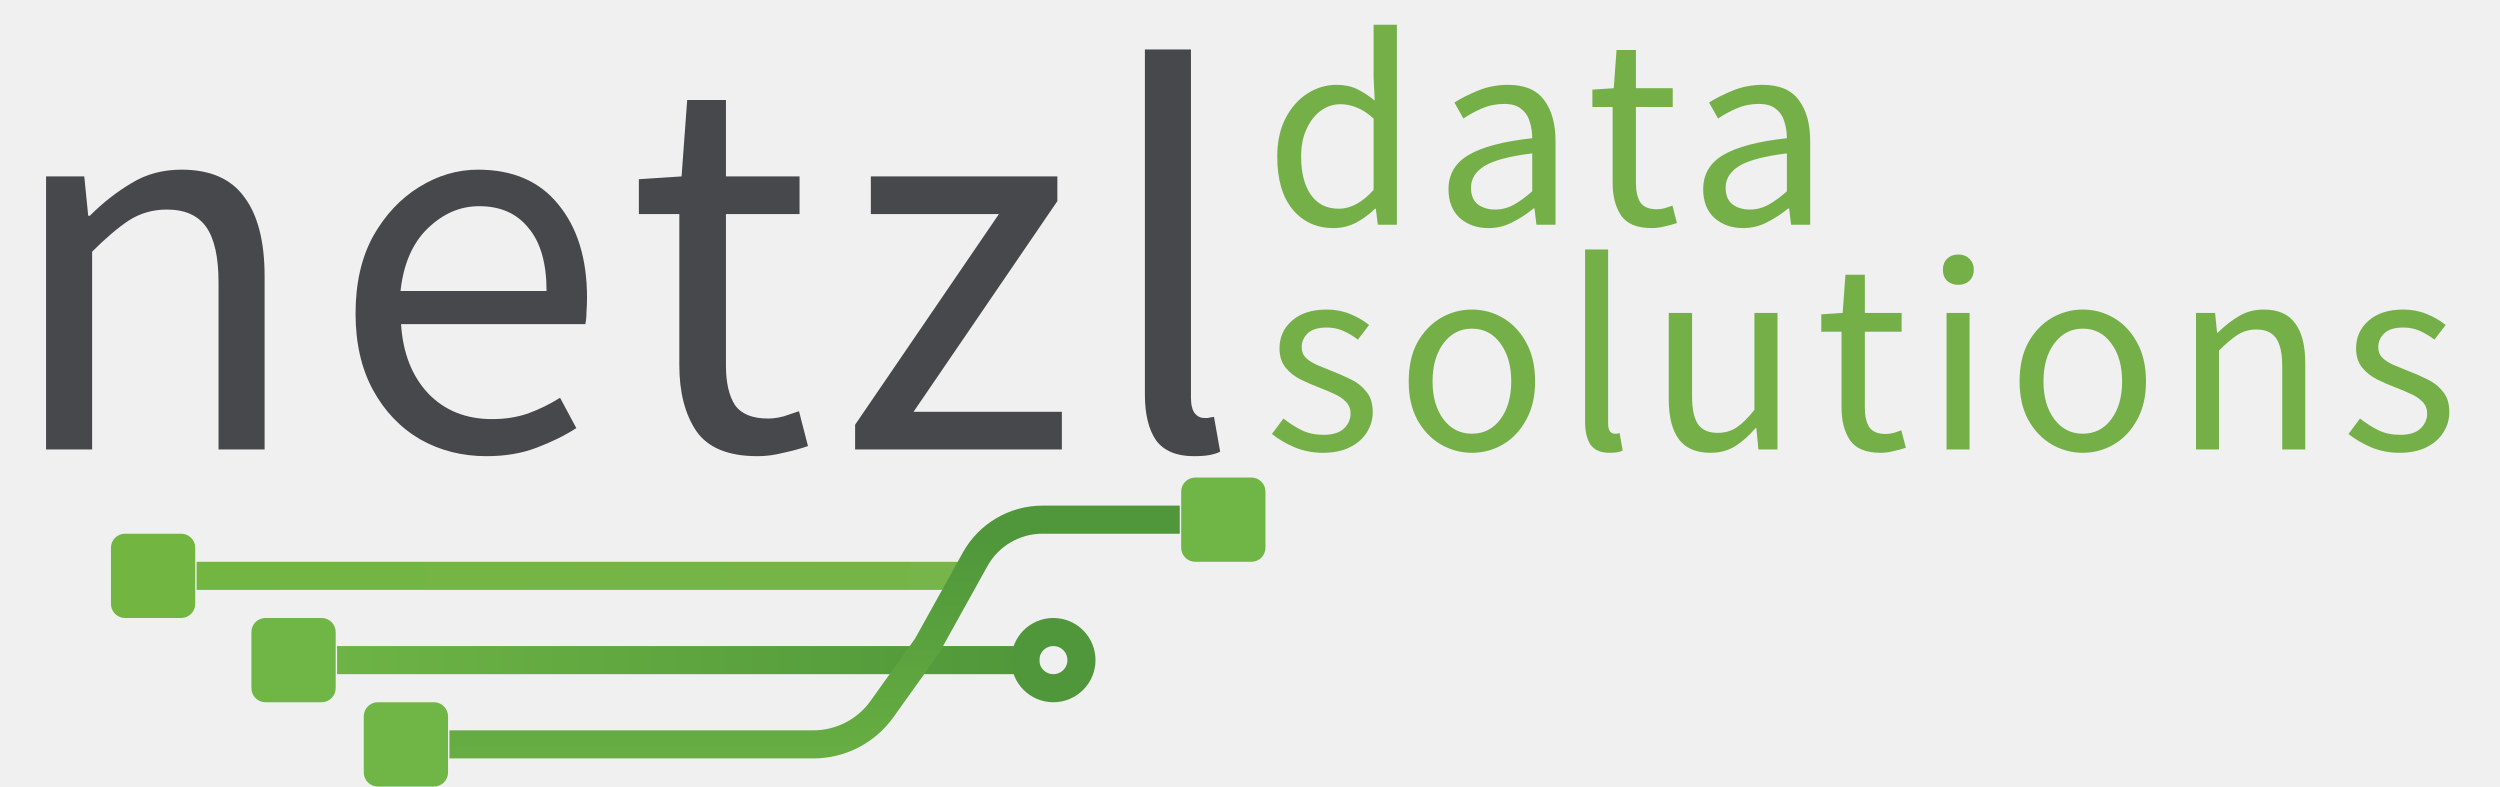
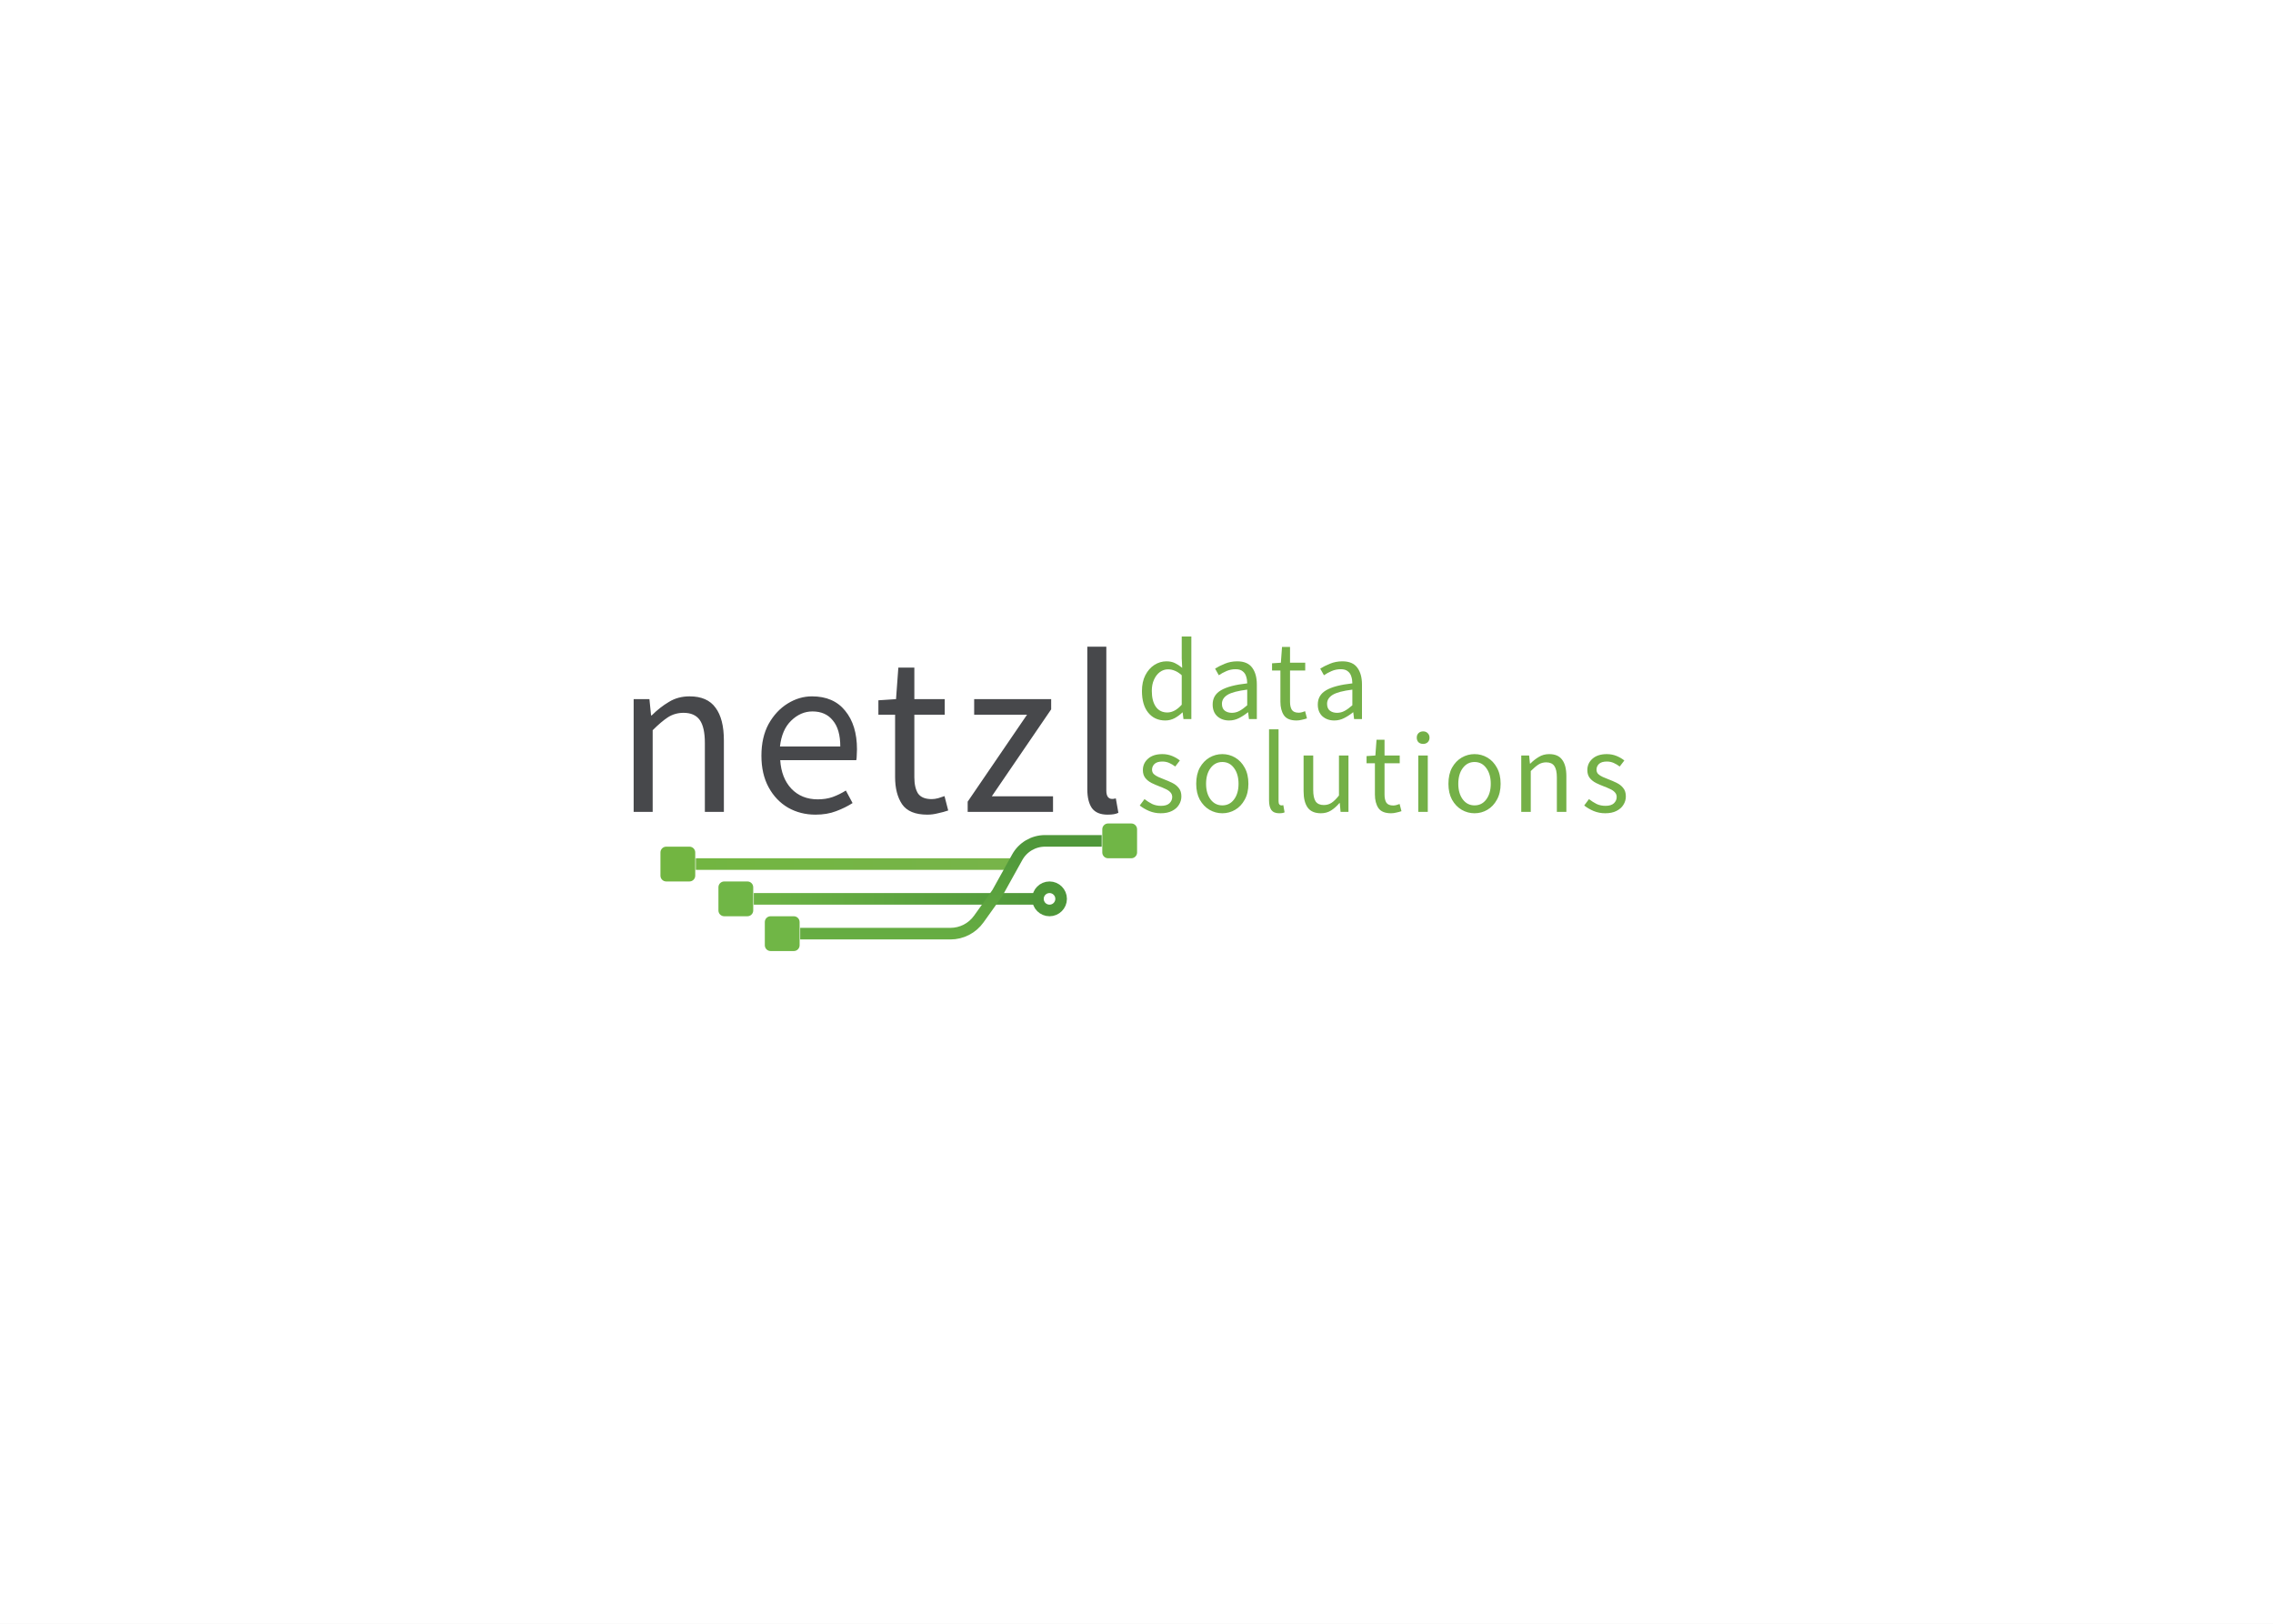
- <svg xmlns="http://www.w3.org/2000/svg" width="89" height="28" viewBox="0 0 89 28" fill="none">
-   <path d="M1.64 16V6.28H3L3.14 7.68H3.2C3.667 7.213 4.16 6.827 4.68 6.52C5.2 6.2 5.793 6.04 6.46 6.04C7.487 6.04 8.233 6.367 8.7 7.02C9.18 7.66 9.42 8.6 9.42 9.84V16H7.78V10.06C7.78 9.153 7.633 8.493 7.34 8.08C7.047 7.667 6.58 7.46 5.94 7.46C5.447 7.46 5 7.587 4.6 7.84C4.213 8.093 3.773 8.467 3.28 8.96V16H1.64ZM17.317 16.24C16.451 16.24 15.664 16.04 14.957 15.64C14.251 15.227 13.691 14.64 13.277 13.88C12.864 13.12 12.658 12.213 12.658 11.16C12.658 10.093 12.864 9.18 13.277 8.42C13.704 7.66 14.251 7.073 14.918 6.66C15.584 6.247 16.284 6.04 17.017 6.04C18.258 6.04 19.211 6.453 19.878 7.28C20.558 8.107 20.898 9.213 20.898 10.6C20.898 10.773 20.891 10.947 20.878 11.12C20.878 11.28 20.864 11.42 20.837 11.54H14.277C14.344 12.567 14.664 13.387 15.238 14C15.824 14.613 16.584 14.92 17.517 14.92C17.984 14.92 18.411 14.853 18.797 14.72C19.198 14.573 19.578 14.387 19.938 14.16L20.517 15.24C20.104 15.507 19.631 15.74 19.098 15.94C18.578 16.14 17.984 16.24 17.317 16.24ZM14.258 10.36H19.457C19.457 9.373 19.244 8.627 18.817 8.12C18.404 7.6 17.817 7.34 17.058 7.34C16.378 7.34 15.764 7.607 15.217 8.14C14.684 8.66 14.364 9.4 14.258 10.36ZM26.964 16.24C25.924 16.24 25.197 15.94 24.784 15.34C24.384 14.74 24.184 13.96 24.184 13V7.62H22.744V6.38L24.264 6.28L24.464 3.56H25.844V6.28H28.464V7.62H25.844V13.02C25.844 13.62 25.951 14.087 26.164 14.42C26.391 14.74 26.784 14.9 27.344 14.9C27.517 14.9 27.704 14.873 27.904 14.82C28.104 14.753 28.284 14.693 28.444 14.64L28.764 15.88C28.497 15.973 28.204 16.053 27.884 16.12C27.577 16.2 27.271 16.24 26.964 16.24ZM30.442 16V15.12L35.562 7.62H31.002V6.28H37.642V7.16L32.522 14.66H37.802V16H30.442ZM42.498 16.24C41.885 16.24 41.438 16.053 41.158 15.68C40.891 15.293 40.758 14.747 40.758 14.04V1.76H42.398V14.16C42.398 14.413 42.445 14.6 42.538 14.72C42.631 14.827 42.738 14.88 42.858 14.88C42.911 14.88 42.958 14.88 42.998 14.88C43.051 14.867 43.125 14.853 43.218 14.84L43.438 16.08C43.331 16.133 43.205 16.173 43.058 16.2C42.911 16.227 42.725 16.24 42.498 16.24Z" fill="#47484B" />
-   <path d="M47.48 8.12C46.873 8.12 46.387 7.9 46.02 7.46C45.653 7.013 45.47 6.387 45.47 5.58C45.47 5.053 45.567 4.6 45.76 4.22C45.96 3.833 46.22 3.537 46.54 3.33C46.867 3.123 47.213 3.02 47.58 3.02C47.86 3.02 48.103 3.07 48.31 3.17C48.517 3.27 48.727 3.407 48.94 3.58L48.9 2.75V0.88H49.73V8H49.05L48.98 7.43H48.95C48.763 7.617 48.543 7.78 48.29 7.92C48.037 8.053 47.767 8.12 47.48 8.12ZM47.66 7.43C48.087 7.43 48.5 7.207 48.9 6.76V4.22C48.693 4.033 48.493 3.903 48.3 3.83C48.113 3.75 47.92 3.71 47.72 3.71C47.46 3.71 47.223 3.79 47.01 3.95C46.803 4.103 46.637 4.32 46.51 4.6C46.383 4.873 46.32 5.197 46.32 5.57C46.32 6.15 46.437 6.607 46.67 6.94C46.903 7.267 47.233 7.43 47.66 7.43ZM52.987 8.12C52.58 8.12 52.24 8 51.967 7.76C51.7 7.513 51.567 7.173 51.567 6.74C51.567 6.207 51.803 5.8 52.277 5.52C52.757 5.233 53.514 5.033 54.547 4.92C54.547 4.713 54.517 4.517 54.457 4.33C54.404 4.143 54.303 3.993 54.157 3.88C54.017 3.76 53.813 3.7 53.547 3.7C53.267 3.7 53.004 3.753 52.757 3.86C52.51 3.967 52.29 4.087 52.097 4.22L51.777 3.65C52.004 3.503 52.28 3.363 52.607 3.23C52.94 3.09 53.3 3.02 53.687 3.02C54.28 3.02 54.71 3.203 54.977 3.57C55.243 3.93 55.377 4.413 55.377 5.02V8H54.697L54.627 7.42H54.597C54.37 7.607 54.12 7.77 53.847 7.91C53.58 8.05 53.294 8.12 52.987 8.12ZM53.227 7.46C53.46 7.46 53.68 7.403 53.887 7.29C54.093 7.177 54.313 7.017 54.547 6.81V5.46C53.74 5.56 53.173 5.71 52.847 5.91C52.527 6.11 52.367 6.367 52.367 6.68C52.367 6.953 52.45 7.153 52.617 7.28C52.783 7.4 52.987 7.46 53.227 7.46ZM58.799 8.12C58.279 8.12 57.916 7.97 57.709 7.67C57.509 7.37 57.409 6.98 57.409 6.5V3.81H56.689V3.19L57.449 3.14L57.549 1.78H58.239V3.14H59.549V3.81H58.239V6.51C58.239 6.81 58.293 7.043 58.399 7.21C58.513 7.37 58.709 7.45 58.989 7.45C59.076 7.45 59.169 7.437 59.269 7.41C59.369 7.377 59.459 7.347 59.539 7.32L59.699 7.94C59.566 7.987 59.419 8.027 59.259 8.06C59.106 8.1 58.953 8.12 58.799 8.12ZM62.053 8.12C61.647 8.12 61.307 8 61.033 7.76C60.767 7.513 60.633 7.173 60.633 6.74C60.633 6.207 60.87 5.8 61.343 5.52C61.823 5.233 62.58 5.033 63.613 4.92C63.613 4.713 63.583 4.517 63.523 4.33C63.47 4.143 63.37 3.993 63.223 3.88C63.083 3.76 62.88 3.7 62.613 3.7C62.333 3.7 62.07 3.753 61.823 3.86C61.577 3.967 61.357 4.087 61.163 4.22L60.843 3.65C61.07 3.503 61.347 3.363 61.673 3.23C62.007 3.09 62.367 3.02 62.753 3.02C63.347 3.02 63.777 3.203 64.043 3.57C64.31 3.93 64.443 4.413 64.443 5.02V8H63.763L63.693 7.42H63.663C63.437 7.607 63.187 7.77 62.913 7.91C62.647 8.05 62.36 8.12 62.053 8.12ZM62.293 7.46C62.527 7.46 62.747 7.403 62.953 7.29C63.16 7.177 63.38 7.017 63.613 6.81V5.46C62.807 5.56 62.24 5.71 61.913 5.91C61.593 6.11 61.433 6.367 61.433 6.68C61.433 6.953 61.517 7.153 61.683 7.28C61.85 7.4 62.053 7.46 62.293 7.46ZM47.09 16.12C46.743 16.12 46.413 16.057 46.1 15.93C45.787 15.797 45.513 15.637 45.28 15.45L45.69 14.9C45.903 15.067 46.123 15.207 46.35 15.32C46.577 15.427 46.833 15.48 47.12 15.48C47.44 15.48 47.68 15.407 47.84 15.26C48 15.107 48.08 14.927 48.08 14.72C48.08 14.553 48.023 14.413 47.91 14.3C47.803 14.187 47.663 14.093 47.49 14.02C47.323 13.94 47.15 13.867 46.97 13.8C46.743 13.713 46.52 13.617 46.3 13.51C46.08 13.397 45.9 13.253 45.76 13.08C45.62 12.9 45.55 12.673 45.55 12.4C45.55 12.007 45.697 11.68 45.99 11.42C46.29 11.153 46.703 11.02 47.23 11.02C47.53 11.02 47.81 11.073 48.07 11.18C48.33 11.287 48.553 11.417 48.74 11.57L48.34 12.09C48.173 11.963 48 11.86 47.82 11.78C47.64 11.7 47.443 11.66 47.23 11.66C46.923 11.66 46.697 11.73 46.55 11.87C46.41 12.01 46.34 12.173 46.34 12.36C46.34 12.513 46.39 12.64 46.49 12.74C46.59 12.833 46.72 12.917 46.88 12.99C47.04 13.057 47.21 13.127 47.39 13.2C47.623 13.287 47.853 13.387 48.08 13.5C48.307 13.607 48.493 13.753 48.64 13.94C48.793 14.12 48.87 14.363 48.87 14.67C48.87 14.93 48.8 15.17 48.66 15.39C48.527 15.61 48.327 15.787 48.06 15.92C47.8 16.053 47.477 16.12 47.09 16.12ZM52.4 16.12C52.006 16.12 51.636 16.02 51.289 15.82C50.95 15.62 50.673 15.33 50.459 14.95C50.253 14.57 50.15 14.113 50.15 13.58C50.15 13.033 50.253 12.57 50.459 12.19C50.673 11.81 50.95 11.52 51.289 11.32C51.636 11.12 52.006 11.02 52.4 11.02C52.8 11.02 53.169 11.12 53.51 11.32C53.849 11.52 54.123 11.81 54.33 12.19C54.543 12.57 54.65 13.033 54.65 13.58C54.65 14.113 54.543 14.57 54.33 14.95C54.123 15.33 53.849 15.62 53.51 15.82C53.169 16.02 52.8 16.12 52.4 16.12ZM52.4 15.44C52.819 15.44 53.156 15.27 53.41 14.93C53.669 14.583 53.8 14.133 53.8 13.58C53.8 13.02 53.669 12.567 53.41 12.22C53.156 11.873 52.819 11.7 52.4 11.7C51.986 11.7 51.65 11.873 51.389 12.22C51.13 12.567 50.999 13.02 50.999 13.58C50.999 14.133 51.13 14.583 51.389 14.93C51.65 15.27 51.986 15.44 52.4 15.44ZM57.299 16.12C56.993 16.12 56.769 16.027 56.629 15.84C56.496 15.647 56.429 15.373 56.429 15.02V8.88H57.249V15.08C57.249 15.207 57.273 15.3 57.319 15.36C57.366 15.413 57.419 15.44 57.479 15.44C57.506 15.44 57.529 15.44 57.549 15.44C57.576 15.433 57.613 15.427 57.659 15.42L57.769 16.04C57.716 16.067 57.653 16.087 57.579 16.1C57.506 16.113 57.413 16.12 57.299 16.12ZM60.898 16.12C60.385 16.12 60.008 15.96 59.768 15.64C59.528 15.313 59.408 14.84 59.408 14.22V11.14H60.238V14.11C60.238 14.563 60.308 14.893 60.448 15.1C60.595 15.307 60.828 15.41 61.148 15.41C61.401 15.41 61.625 15.347 61.818 15.22C62.018 15.087 62.231 14.877 62.458 14.59V11.14H63.278V16H62.598L62.528 15.24H62.498C62.272 15.507 62.032 15.72 61.778 15.88C61.525 16.04 61.231 16.12 60.898 16.12ZM66.948 16.12C66.428 16.12 66.064 15.97 65.858 15.67C65.658 15.37 65.558 14.98 65.558 14.5V11.81H64.838V11.19L65.598 11.14L65.698 9.78H66.388V11.14H67.698V11.81H66.388V14.51C66.388 14.81 66.441 15.043 66.548 15.21C66.661 15.37 66.858 15.45 67.138 15.45C67.224 15.45 67.318 15.437 67.418 15.41C67.518 15.377 67.608 15.347 67.688 15.32L67.848 15.94C67.714 15.987 67.568 16.027 67.408 16.06C67.254 16.1 67.101 16.12 66.948 16.12ZM69.297 16V11.14H70.117V16H69.297ZM69.717 10.14C69.557 10.14 69.423 10.093 69.317 10C69.217 9.9 69.167 9.767 69.167 9.6C69.167 9.44 69.217 9.31 69.317 9.21C69.423 9.11 69.557 9.06 69.717 9.06C69.877 9.06 70.007 9.11 70.107 9.21C70.213 9.31 70.267 9.44 70.267 9.6C70.267 9.767 70.213 9.9 70.107 10C70.007 10.093 69.877 10.14 69.717 10.14ZM74.147 16.12C73.754 16.12 73.384 16.02 73.037 15.82C72.698 15.62 72.421 15.33 72.207 14.95C72.001 14.57 71.897 14.113 71.897 13.58C71.897 13.033 72.001 12.57 72.207 12.19C72.421 11.81 72.698 11.52 73.037 11.32C73.384 11.12 73.754 11.02 74.147 11.02C74.547 11.02 74.918 11.12 75.257 11.32C75.597 11.52 75.871 11.81 76.078 12.19C76.291 12.57 76.397 13.033 76.397 13.58C76.397 14.113 76.291 14.57 76.078 14.95C75.871 15.33 75.597 15.62 75.257 15.82C74.918 16.02 74.547 16.12 74.147 16.12ZM74.147 15.44C74.567 15.44 74.904 15.27 75.157 14.93C75.418 14.583 75.547 14.133 75.547 13.58C75.547 13.02 75.418 12.567 75.157 12.22C74.904 11.873 74.567 11.7 74.147 11.7C73.734 11.7 73.397 11.873 73.138 12.22C72.877 12.567 72.748 13.02 72.748 13.58C72.748 14.133 72.877 14.583 73.138 14.93C73.397 15.27 73.734 15.44 74.147 15.44ZM78.177 16V11.14H78.857L78.927 11.84H78.957C79.191 11.607 79.437 11.413 79.697 11.26C79.957 11.1 80.254 11.02 80.587 11.02C81.101 11.02 81.474 11.183 81.707 11.51C81.947 11.83 82.067 12.3 82.067 12.92V16H81.247V13.03C81.247 12.577 81.174 12.247 81.027 12.04C80.881 11.833 80.647 11.73 80.327 11.73C80.081 11.73 79.857 11.793 79.657 11.92C79.464 12.047 79.244 12.233 78.997 12.48V16H78.177ZM85.416 16.12C85.07 16.12 84.74 16.057 84.426 15.93C84.113 15.797 83.84 15.637 83.606 15.45L84.016 14.9C84.23 15.067 84.45 15.207 84.676 15.32C84.903 15.427 85.159 15.48 85.446 15.48C85.766 15.48 86.006 15.407 86.166 15.26C86.326 15.107 86.406 14.927 86.406 14.72C86.406 14.553 86.35 14.413 86.236 14.3C86.129 14.187 85.99 14.093 85.816 14.02C85.65 13.94 85.476 13.867 85.296 13.8C85.07 13.713 84.846 13.617 84.626 13.51C84.406 13.397 84.226 13.253 84.086 13.08C83.946 12.9 83.876 12.673 83.876 12.4C83.876 12.007 84.023 11.68 84.316 11.42C84.616 11.153 85.029 11.02 85.556 11.02C85.856 11.02 86.136 11.073 86.396 11.18C86.656 11.287 86.879 11.417 87.066 11.57L86.666 12.09C86.499 11.963 86.326 11.86 86.146 11.78C85.966 11.7 85.769 11.66 85.556 11.66C85.249 11.66 85.023 11.73 84.876 11.87C84.736 12.01 84.666 12.173 84.666 12.36C84.666 12.513 84.716 12.64 84.816 12.74C84.916 12.833 85.046 12.917 85.206 12.99C85.366 13.057 85.536 13.127 85.716 13.2C85.95 13.287 86.18 13.387 86.406 13.5C86.633 13.607 86.82 13.753 86.966 13.94C87.12 14.12 87.196 14.363 87.196 14.67C87.196 14.93 87.126 15.17 86.986 15.39C86.853 15.61 86.653 15.787 86.386 15.92C86.126 16.053 85.803 16.12 85.416 16.12Z" fill="#74B047" />
-   <line x1="7" y1="20.5" x2="34.1" y2="20.5" stroke="url(#paint0_linear_15_33)" />
-   <path d="M12 23.5L37 23.5" stroke="url(#paint1_linear_15_33)" />
-   <rect x="8.95" y="22" width="3" height="3" rx="0.5" fill="#70B646" />
-   <path d="M37.5 22.5C38.052 22.5 38.5 22.948 38.5 23.5C38.5 24.052 38.052 24.5 37.5 24.5C36.948 24.5 36.5 24.052 36.5 23.5C36.5 22.948 36.948 22.5 37.5 22.5Z" stroke="#4F973A" />
-   <path d="M16 26.5H19.351H28.956C29.925 26.5 30.834 26.032 31.397 25.244L33 23L34.717 19.909C35.2 19.039 36.117 18.5 37.112 18.5H42" stroke="url(#paint2_linear_15_33)" />
-   <path d="M12.95 25.5C12.95 25.224 13.174 25 13.45 25H15.45C15.726 25 15.95 25.224 15.95 25.5V27.5C15.95 27.776 15.726 28 15.45 28H13.45C13.174 28 12.95 27.776 12.95 27.5V25.5Z" fill="#70B646" />
-   <path d="M42.05 17.5C42.05 17.224 42.274 17 42.55 17H44.55C44.826 17 45.05 17.224 45.05 17.5V19.5C45.05 19.776 44.826 20 44.55 20H42.55C42.274 20 42.05 19.776 42.05 19.5V17.5Z" fill="#70B646" />
-   <rect x="3.95" y="19" width="3" height="3" rx="0.5" fill="#72B541" />
+ <svg xmlns="http://www.w3.org/2000/svg" width="196" height="140" viewBox="0 0 196 140" fill="none">
+   <rect width="196" height="140" fill="white" />
+   <path d="M54.64 70V60.28H56L56.14 61.68H56.2C56.667 61.213 57.16 60.827 57.68 60.52C58.2 60.2 58.793 60.04 59.46 60.04C60.487 60.04 61.233 60.367 61.7 61.02C62.18 61.66 62.42 62.6 62.42 63.84V70H60.78V64.06C60.78 63.153 60.633 62.493 60.34 62.08C60.047 61.667 59.58 61.46 58.94 61.46C58.447 61.46 58 61.587 57.6 61.84C57.213 62.093 56.773 62.467 56.28 62.96V70H54.64ZM70.317 70.24C69.451 70.24 68.664 70.04 67.957 69.64C67.251 69.227 66.691 68.64 66.278 67.88C65.864 67.12 65.657 66.213 65.657 65.16C65.657 64.093 65.864 63.18 66.278 62.42C66.704 61.66 67.251 61.073 67.918 60.66C68.584 60.247 69.284 60.04 70.017 60.04C71.257 60.04 72.211 60.453 72.877 61.28C73.558 62.107 73.897 63.213 73.897 64.6C73.897 64.773 73.891 64.947 73.877 65.12C73.877 65.28 73.864 65.42 73.838 65.54H67.278C67.344 66.567 67.664 67.387 68.237 68C68.824 68.613 69.584 68.92 70.517 68.92C70.984 68.92 71.411 68.853 71.797 68.72C72.198 68.573 72.578 68.387 72.938 68.16L73.517 69.24C73.104 69.507 72.631 69.74 72.097 69.94C71.578 70.14 70.984 70.24 70.317 70.24ZM67.257 64.36H72.457C72.457 63.373 72.244 62.627 71.817 62.12C71.404 61.6 70.817 61.34 70.058 61.34C69.377 61.34 68.764 61.607 68.218 62.14C67.684 62.66 67.364 63.4 67.257 64.36ZM79.964 70.24C78.924 70.24 78.197 69.94 77.784 69.34C77.384 68.74 77.184 67.96 77.184 67V61.62H75.744V60.38L77.264 60.28L77.464 57.56H78.844V60.28H81.464V61.62H78.844V67.02C78.844 67.62 78.951 68.087 79.164 68.42C79.391 68.74 79.784 68.9 80.344 68.9C80.517 68.9 80.704 68.873 80.904 68.82C81.104 68.753 81.284 68.693 81.444 68.64L81.764 69.88C81.497 69.973 81.204 70.053 80.884 70.12C80.577 70.2 80.271 70.24 79.964 70.24ZM83.442 70V69.12L88.562 61.62H84.002V60.28H90.642V61.16L85.522 68.66H90.802V70H83.442ZM95.498 70.24C94.885 70.24 94.438 70.053 94.158 69.68C93.891 69.293 93.758 68.747 93.758 68.04V55.76H95.398V68.16C95.398 68.413 95.445 68.6 95.538 68.72C95.631 68.827 95.738 68.88 95.858 68.88C95.911 68.88 95.958 68.88 95.998 68.88C96.051 68.867 96.125 68.853 96.218 68.84L96.438 70.08C96.331 70.133 96.205 70.173 96.058 70.2C95.911 70.227 95.725 70.24 95.498 70.24Z" fill="#47484B" />
+   <path d="M100.48 62.12C99.873 62.12 99.387 61.9 99.02 61.46C98.653 61.013 98.47 60.387 98.47 59.58C98.47 59.053 98.567 58.6 98.76 58.22C98.96 57.833 99.22 57.537 99.54 57.33C99.867 57.123 100.213 57.02 100.58 57.02C100.86 57.02 101.103 57.07 101.31 57.17C101.517 57.27 101.727 57.407 101.94 57.58L101.9 56.75V54.88H102.73V62H102.05L101.98 61.43H101.95C101.763 61.617 101.543 61.78 101.29 61.92C101.037 62.053 100.767 62.12 100.48 62.12ZM100.66 61.43C101.087 61.43 101.5 61.207 101.9 60.76V58.22C101.693 58.033 101.493 57.903 101.3 57.83C101.113 57.75 100.92 57.71 100.72 57.71C100.46 57.71 100.223 57.79 100.01 57.95C99.803 58.103 99.637 58.32 99.51 58.6C99.383 58.873 99.32 59.197 99.32 59.57C99.32 60.15 99.437 60.607 99.67 60.94C99.903 61.267 100.233 61.43 100.66 61.43ZM105.987 62.12C105.58 62.12 105.24 62 104.967 61.76C104.7 61.513 104.567 61.173 104.567 60.74C104.567 60.207 104.804 59.8 105.277 59.52C105.757 59.233 106.514 59.033 107.547 58.92C107.547 58.713 107.517 58.517 107.457 58.33C107.404 58.143 107.304 57.993 107.157 57.88C107.017 57.76 106.814 57.7 106.547 57.7C106.267 57.7 106.004 57.753 105.757 57.86C105.51 57.967 105.29 58.087 105.097 58.22L104.777 57.65C105.004 57.503 105.28 57.363 105.607 57.23C105.94 57.09 106.3 57.02 106.687 57.02C107.28 57.02 107.71 57.203 107.977 57.57C108.244 57.93 108.377 58.413 108.377 59.02V62H107.697L107.627 61.42H107.597C107.37 61.607 107.12 61.77 106.847 61.91C106.58 62.05 106.294 62.12 105.987 62.12ZM106.227 61.46C106.46 61.46 106.68 61.403 106.887 61.29C107.094 61.177 107.314 61.017 107.547 60.81V59.46C106.74 59.56 106.174 59.71 105.847 59.91C105.527 60.11 105.367 60.367 105.367 60.68C105.367 60.953 105.45 61.153 105.617 61.28C105.784 61.4 105.987 61.46 106.227 61.46ZM111.799 62.12C111.279 62.12 110.916 61.97 110.709 61.67C110.509 61.37 110.409 60.98 110.409 60.5V57.81H109.689V57.19L110.449 57.14L110.549 55.78H111.239V57.14H112.549V57.81H111.239V60.51C111.239 60.81 111.293 61.043 111.399 61.21C111.513 61.37 111.709 61.45 111.989 61.45C112.076 61.45 112.169 61.437 112.269 61.41C112.369 61.377 112.459 61.347 112.539 61.32L112.699 61.94C112.566 61.987 112.419 62.027 112.259 62.06C112.106 62.1 111.953 62.12 111.799 62.12ZM115.053 62.12C114.647 62.12 114.307 62 114.033 61.76C113.767 61.513 113.633 61.173 113.633 60.74C113.633 60.207 113.87 59.8 114.343 59.52C114.823 59.233 115.58 59.033 116.613 58.92C116.613 58.713 116.583 58.517 116.523 58.33C116.47 58.143 116.37 57.993 116.223 57.88C116.083 57.76 115.88 57.7 115.613 57.7C115.333 57.7 115.07 57.753 114.823 57.86C114.577 57.967 114.357 58.087 114.163 58.22L113.843 57.65C114.07 57.503 114.347 57.363 114.673 57.23C115.007 57.09 115.367 57.02 115.753 57.02C116.347 57.02 116.777 57.203 117.043 57.57C117.31 57.93 117.443 58.413 117.443 59.02V62H116.763L116.693 61.42H116.663C116.437 61.607 116.187 61.77 115.913 61.91C115.647 62.05 115.36 62.12 115.053 62.12ZM115.293 61.46C115.527 61.46 115.747 61.403 115.953 61.29C116.16 61.177 116.38 61.017 116.613 60.81V59.46C115.807 59.56 115.24 59.71 114.913 59.91C114.593 60.11 114.433 60.367 114.433 60.68C114.433 60.953 114.517 61.153 114.683 61.28C114.85 61.4 115.053 61.46 115.293 61.46ZM100.09 70.12C99.743 70.12 99.413 70.057 99.1 69.93C98.787 69.797 98.513 69.637 98.28 69.45L98.69 68.9C98.903 69.067 99.123 69.207 99.35 69.32C99.577 69.427 99.833 69.48 100.12 69.48C100.44 69.48 100.68 69.407 100.84 69.26C101 69.107 101.08 68.927 101.08 68.72C101.08 68.553 101.023 68.413 100.91 68.3C100.803 68.187 100.663 68.093 100.49 68.02C100.323 67.94 100.15 67.867 99.97 67.8C99.743 67.713 99.52 67.617 99.3 67.51C99.08 67.397 98.9 67.253 98.76 67.08C98.62 66.9 98.55 66.673 98.55 66.4C98.55 66.007 98.697 65.68 98.99 65.42C99.29 65.153 99.703 65.02 100.23 65.02C100.53 65.02 100.81 65.073 101.07 65.18C101.33 65.287 101.553 65.417 101.74 65.57L101.34 66.09C101.173 65.963 101 65.86 100.82 65.78C100.64 65.7 100.443 65.66 100.23 65.66C99.923 65.66 99.697 65.73 99.55 65.87C99.41 66.01 99.34 66.173 99.34 66.36C99.34 66.513 99.39 66.64 99.49 66.74C99.59 66.833 99.72 66.917 99.88 66.99C100.04 67.057 100.21 67.127 100.39 67.2C100.623 67.287 100.853 67.387 101.08 67.5C101.307 67.607 101.493 67.753 101.64 67.94C101.793 68.12 101.87 68.363 101.87 68.67C101.87 68.93 101.8 69.17 101.66 69.39C101.527 69.61 101.327 69.787 101.06 69.92C100.8 70.053 100.477 70.12 100.09 70.12ZM105.399 70.12C105.006 70.12 104.636 70.02 104.289 69.82C103.949 69.62 103.673 69.33 103.459 68.95C103.253 68.57 103.149 68.113 103.149 67.58C103.149 67.033 103.253 66.57 103.459 66.19C103.673 65.81 103.949 65.52 104.289 65.32C104.636 65.12 105.006 65.02 105.399 65.02C105.799 65.02 106.169 65.12 106.509 65.32C106.849 65.52 107.123 65.81 107.329 66.19C107.543 66.57 107.649 67.033 107.649 67.58C107.649 68.113 107.543 68.57 107.329 68.95C107.123 69.33 106.849 69.62 106.509 69.82C106.169 70.02 105.799 70.12 105.399 70.12ZM105.399 69.44C105.819 69.44 106.156 69.27 106.409 68.93C106.669 68.583 106.799 68.133 106.799 67.58C106.799 67.02 106.669 66.567 106.409 66.22C106.156 65.873 105.819 65.7 105.399 65.7C104.986 65.7 104.649 65.873 104.389 66.22C104.129 66.567 103.999 67.02 103.999 67.58C103.999 68.133 104.129 68.583 104.389 68.93C104.649 69.27 104.986 69.44 105.399 69.44ZM110.299 70.12C109.993 70.12 109.769 70.027 109.629 69.84C109.496 69.647 109.429 69.373 109.429 69.02V62.88H110.249V69.08C110.249 69.207 110.273 69.3 110.319 69.36C110.366 69.413 110.419 69.44 110.479 69.44C110.506 69.44 110.529 69.44 110.549 69.44C110.576 69.433 110.613 69.427 110.659 69.42L110.769 70.04C110.716 70.067 110.653 70.087 110.579 70.1C110.506 70.113 110.413 70.12 110.299 70.12ZM113.898 70.12C113.385 70.12 113.008 69.96 112.768 69.64C112.528 69.313 112.408 68.84 112.408 68.22V65.14H113.238V68.11C113.238 68.563 113.308 68.893 113.448 69.1C113.595 69.307 113.828 69.41 114.148 69.41C114.402 69.41 114.625 69.347 114.818 69.22C115.018 69.087 115.232 68.877 115.458 68.59V65.14H116.278V70H115.598L115.528 69.24H115.498C115.272 69.507 115.032 69.72 114.778 69.88C114.525 70.04 114.232 70.12 113.898 70.12ZM119.948 70.12C119.428 70.12 119.064 69.97 118.858 69.67C118.658 69.37 118.558 68.98 118.558 68.5V65.81H117.838V65.19L118.598 65.14L118.698 63.78H119.388V65.14H120.698V65.81H119.388V68.51C119.388 68.81 119.441 69.043 119.548 69.21C119.661 69.37 119.858 69.45 120.138 69.45C120.224 69.45 120.318 69.437 120.418 69.41C120.518 69.377 120.608 69.347 120.688 69.32L120.848 69.94C120.714 69.987 120.568 70.027 120.408 70.06C120.254 70.1 120.101 70.12 119.948 70.12ZM122.297 70V65.14H123.117V70H122.297ZM122.717 64.14C122.557 64.14 122.423 64.093 122.317 64C122.217 63.9 122.167 63.767 122.167 63.6C122.167 63.44 122.217 63.31 122.317 63.21C122.423 63.11 122.557 63.06 122.717 63.06C122.877 63.06 123.007 63.11 123.107 63.21C123.213 63.31 123.267 63.44 123.267 63.6C123.267 63.767 123.213 63.9 123.107 64C123.007 64.093 122.877 64.14 122.717 64.14ZM127.148 70.12C126.754 70.12 126.384 70.02 126.038 69.82C125.698 69.62 125.421 69.33 125.208 68.95C125.001 68.57 124.898 68.113 124.898 67.58C124.898 67.033 125.001 66.57 125.208 66.19C125.421 65.81 125.698 65.52 126.038 65.32C126.384 65.12 126.754 65.02 127.148 65.02C127.548 65.02 127.918 65.12 128.258 65.32C128.598 65.52 128.871 65.81 129.078 66.19C129.291 66.57 129.398 67.033 129.398 67.58C129.398 68.113 129.291 68.57 129.078 68.95C128.871 69.33 128.598 69.62 128.258 69.82C127.918 70.02 127.548 70.12 127.148 70.12ZM127.148 69.44C127.568 69.44 127.904 69.27 128.158 68.93C128.418 68.583 128.548 68.133 128.548 67.58C128.548 67.02 128.418 66.567 128.158 66.22C127.904 65.873 127.568 65.7 127.148 65.7C126.734 65.7 126.398 65.873 126.138 66.22C125.878 66.567 125.748 67.02 125.748 67.58C125.748 68.133 125.878 68.583 126.138 68.93C126.398 69.27 126.734 69.44 127.148 69.44ZM131.177 70V65.14H131.857L131.927 65.84H131.957C132.191 65.607 132.437 65.413 132.697 65.26C132.957 65.1 133.254 65.02 133.587 65.02C134.101 65.02 134.474 65.183 134.707 65.51C134.947 65.83 135.067 66.3 135.067 66.92V70H134.247V67.03C134.247 66.577 134.174 66.247 134.027 66.04C133.881 65.833 133.647 65.73 133.327 65.73C133.081 65.73 132.857 65.793 132.657 65.92C132.464 66.047 132.244 66.233 131.997 66.48V70H131.177ZM138.416 70.12C138.07 70.12 137.74 70.057 137.426 69.93C137.113 69.797 136.84 69.637 136.606 69.45L137.016 68.9C137.23 69.067 137.45 69.207 137.676 69.32C137.903 69.427 138.16 69.48 138.446 69.48C138.766 69.48 139.006 69.407 139.166 69.26C139.326 69.107 139.406 68.927 139.406 68.72C139.406 68.553 139.35 68.413 139.236 68.3C139.13 68.187 138.99 68.093 138.816 68.02C138.65 67.94 138.476 67.867 138.296 67.8C138.07 67.713 137.846 67.617 137.626 67.51C137.406 67.397 137.226 67.253 137.086 67.08C136.946 66.9 136.876 66.673 136.876 66.4C136.876 66.007 137.023 65.68 137.316 65.42C137.616 65.153 138.03 65.02 138.556 65.02C138.856 65.02 139.136 65.073 139.396 65.18C139.656 65.287 139.88 65.417 140.066 65.57L139.666 66.09C139.5 65.963 139.326 65.86 139.146 65.78C138.966 65.7 138.77 65.66 138.556 65.66C138.25 65.66 138.023 65.73 137.876 65.87C137.736 66.01 137.666 66.173 137.666 66.36C137.666 66.513 137.716 66.64 137.816 66.74C137.916 66.833 138.046 66.917 138.206 66.99C138.366 67.057 138.536 67.127 138.716 67.2C138.95 67.287 139.18 67.387 139.406 67.5C139.633 67.607 139.82 67.753 139.966 67.94C140.12 68.12 140.196 68.363 140.196 68.67C140.196 68.93 140.126 69.17 139.986 69.39C139.853 69.61 139.653 69.787 139.386 69.92C139.126 70.053 138.803 70.12 138.416 70.12Z" fill="#74B047" />
+   <line x1="60" y1="74.5" x2="87.1" y2="74.5" stroke="url(#paint0_linear_15_32)" />
+   <path d="M65 77.5L90 77.5" stroke="url(#paint1_linear_15_32)" />
+   <rect x="61.95" y="76" width="3" height="3" rx="0.5" fill="#70B646" />
+   <path d="M90.5 76.5C91.052 76.5 91.5 76.948 91.5 77.5C91.5 78.052 91.052 78.5 90.5 78.5C89.948 78.5 89.5 78.052 89.5 77.5C89.5 76.948 89.948 76.5 90.5 76.5Z" stroke="#4F973A" />
+   <path d="M69 80.5H72.351H81.956C82.925 80.5 83.834 80.032 84.397 79.244L86 77L87.717 73.909C88.2 73.039 89.117 72.5 90.112 72.5H95" stroke="url(#paint2_linear_15_32)" />
+   <path d="M65.95 79.5C65.95 79.224 66.174 79 66.45 79H68.45C68.726 79 68.95 79.224 68.95 79.5V81.5C68.95 81.776 68.726 82 68.45 82H66.45C66.174 82 65.95 81.776 65.95 81.5V79.5Z" fill="#70B646" />
+   <path d="M95.05 71.5C95.05 71.224 95.274 71 95.55 71H97.55C97.826 71 98.05 71.224 98.05 71.5V73.5C98.05 73.776 97.826 74 97.55 74H95.55C95.274 74 95.05 73.776 95.05 73.5V71.5Z" fill="#70B646" />
+   <rect x="56.95" y="73" width="3" height="3" rx="0.5" fill="#72B541" />
  <defs>
-     <linearGradient id="paint0_linear_15_33" x1="7" y1="21.5" x2="34.1" y2="21.5" gradientUnits="userSpaceOnUse">
+     <linearGradient id="paint0_linear_15_32" x1="60" y1="75.5" x2="87.1" y2="75.5" gradientUnits="userSpaceOnUse">
      <stop stop-color="#72B541" />
      <stop offset="1" stop-color="#77B449" />
    </linearGradient>
-     <linearGradient id="paint1_linear_15_33" x1="9.414" y1="24.5" x2="37" y2="24.5" gradientUnits="userSpaceOnUse">
+     <linearGradient id="paint1_linear_15_32" x1="62.414" y1="78.5" x2="90" y2="78.5" gradientUnits="userSpaceOnUse">
      <stop stop-color="#70B646" />
      <stop offset="1" stop-color="#4F973A" />
    </linearGradient>
-     <linearGradient id="paint2_linear_15_33" x1="27.729" y1="19.167" x2="27.729" y2="29.833" gradientUnits="userSpaceOnUse">
+     <linearGradient id="paint2_linear_15_32" x1="80.729" y1="73.167" x2="80.729" y2="83.833" gradientUnits="userSpaceOnUse">
      <stop stop-color="#4F973A" />
      <stop offset="1" stop-color="#70B646" />
    </linearGradient>
  </defs>
</svg>
